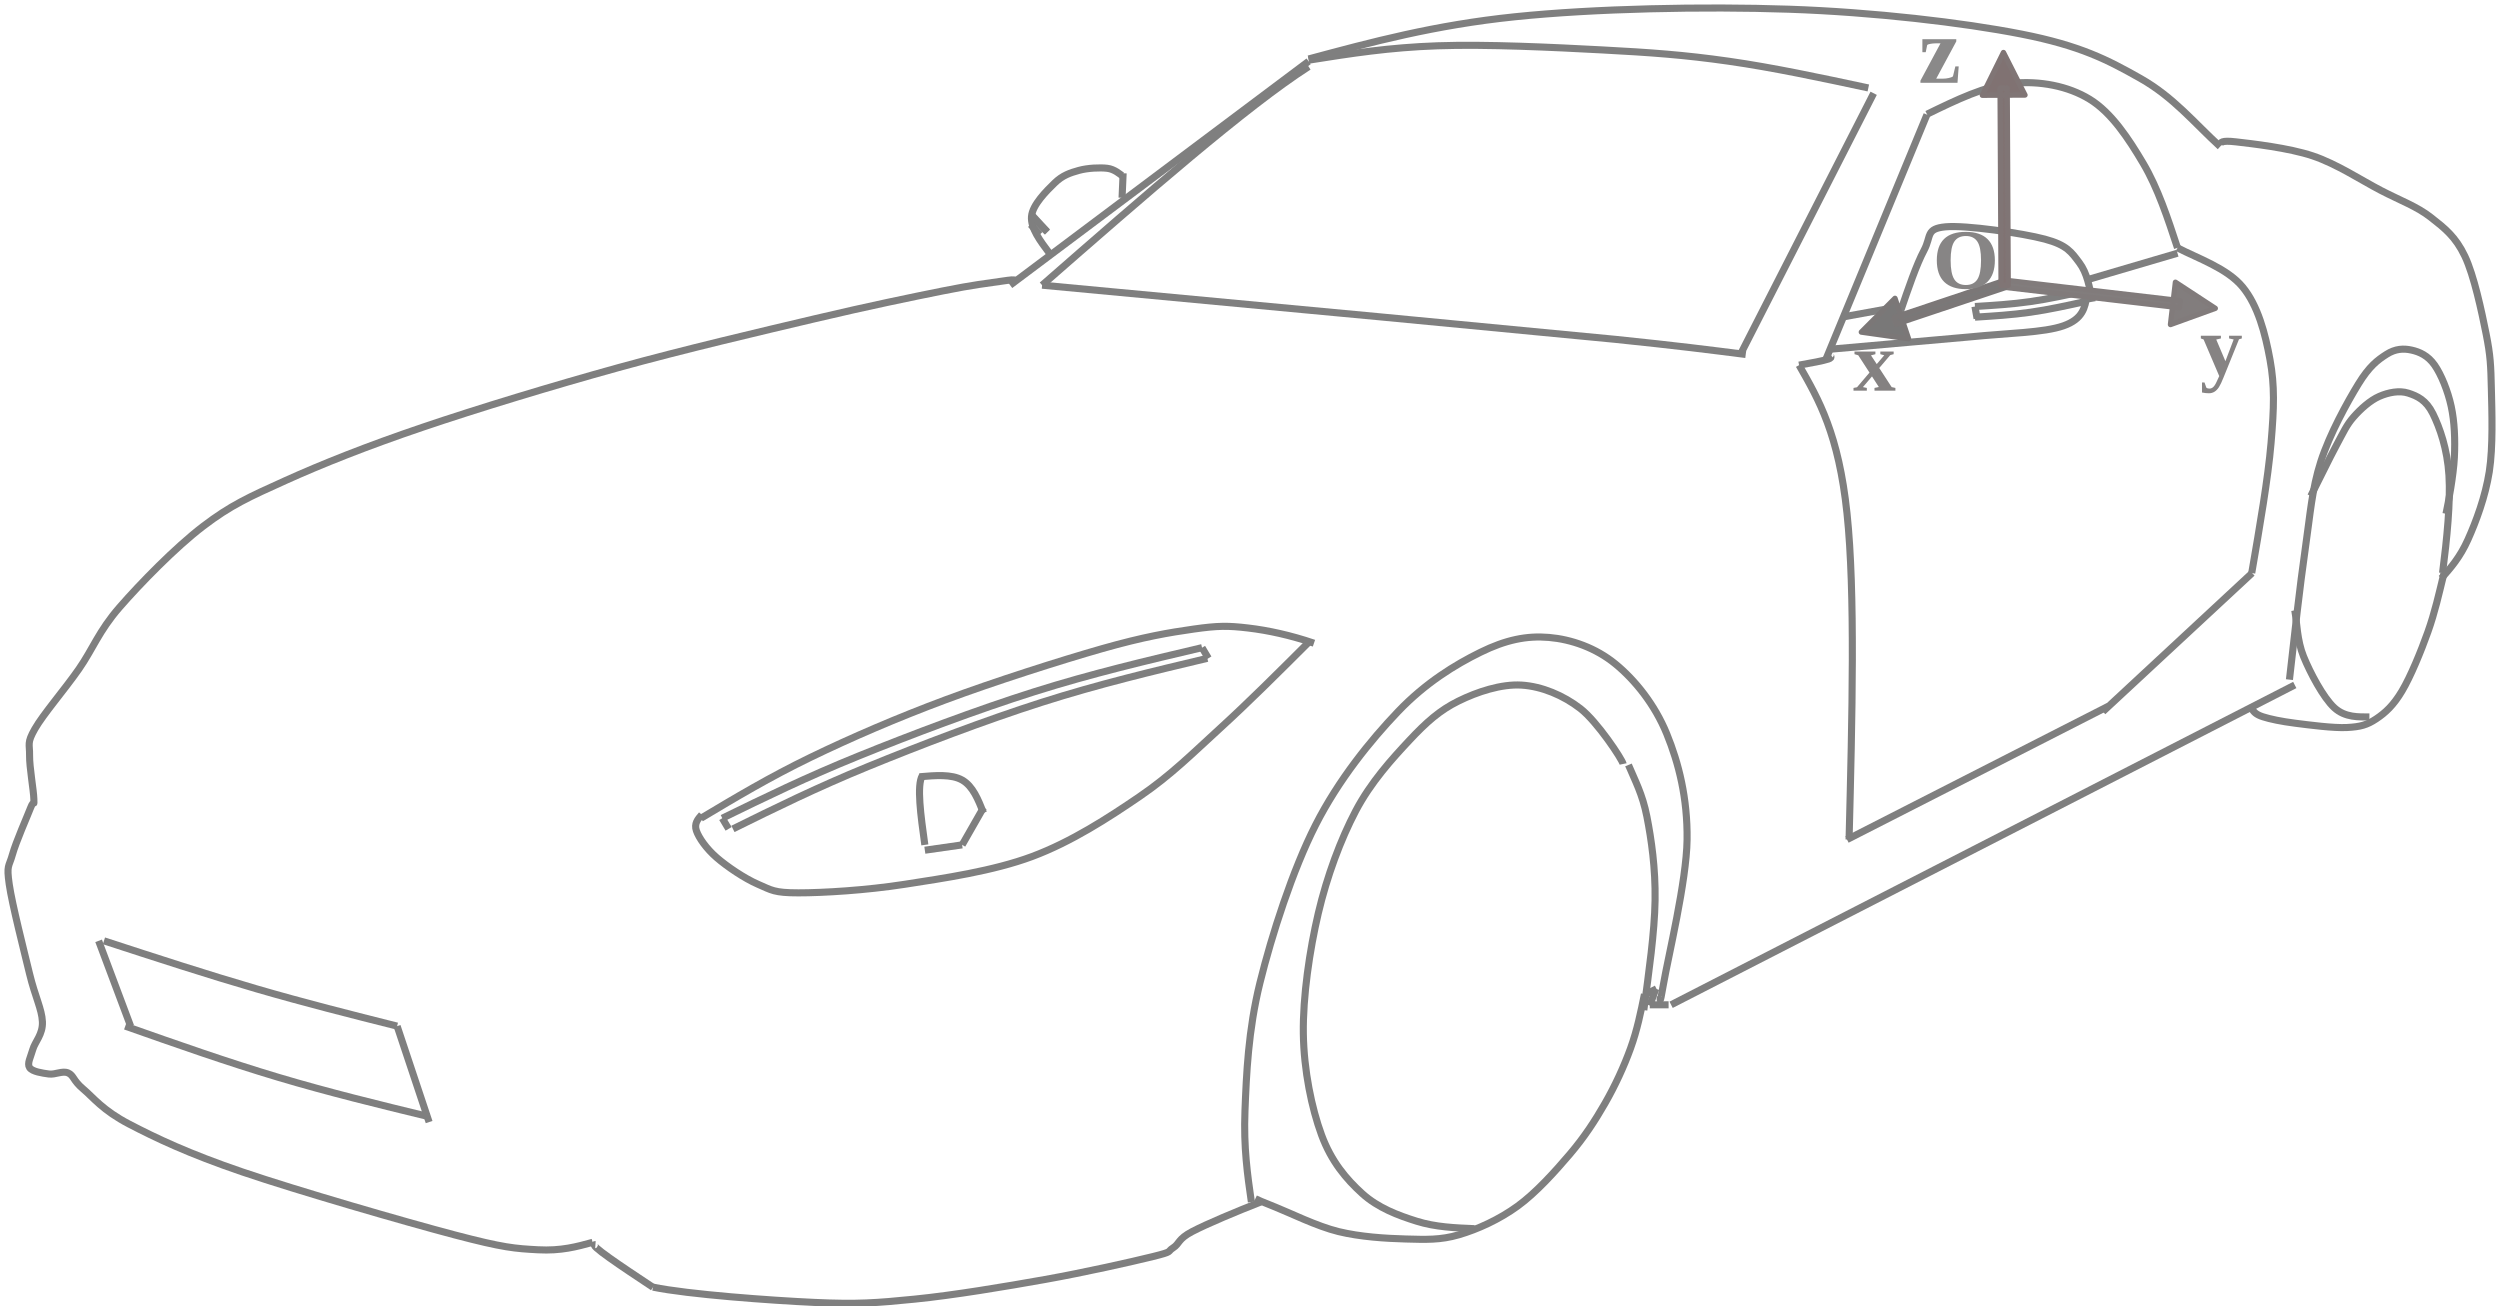
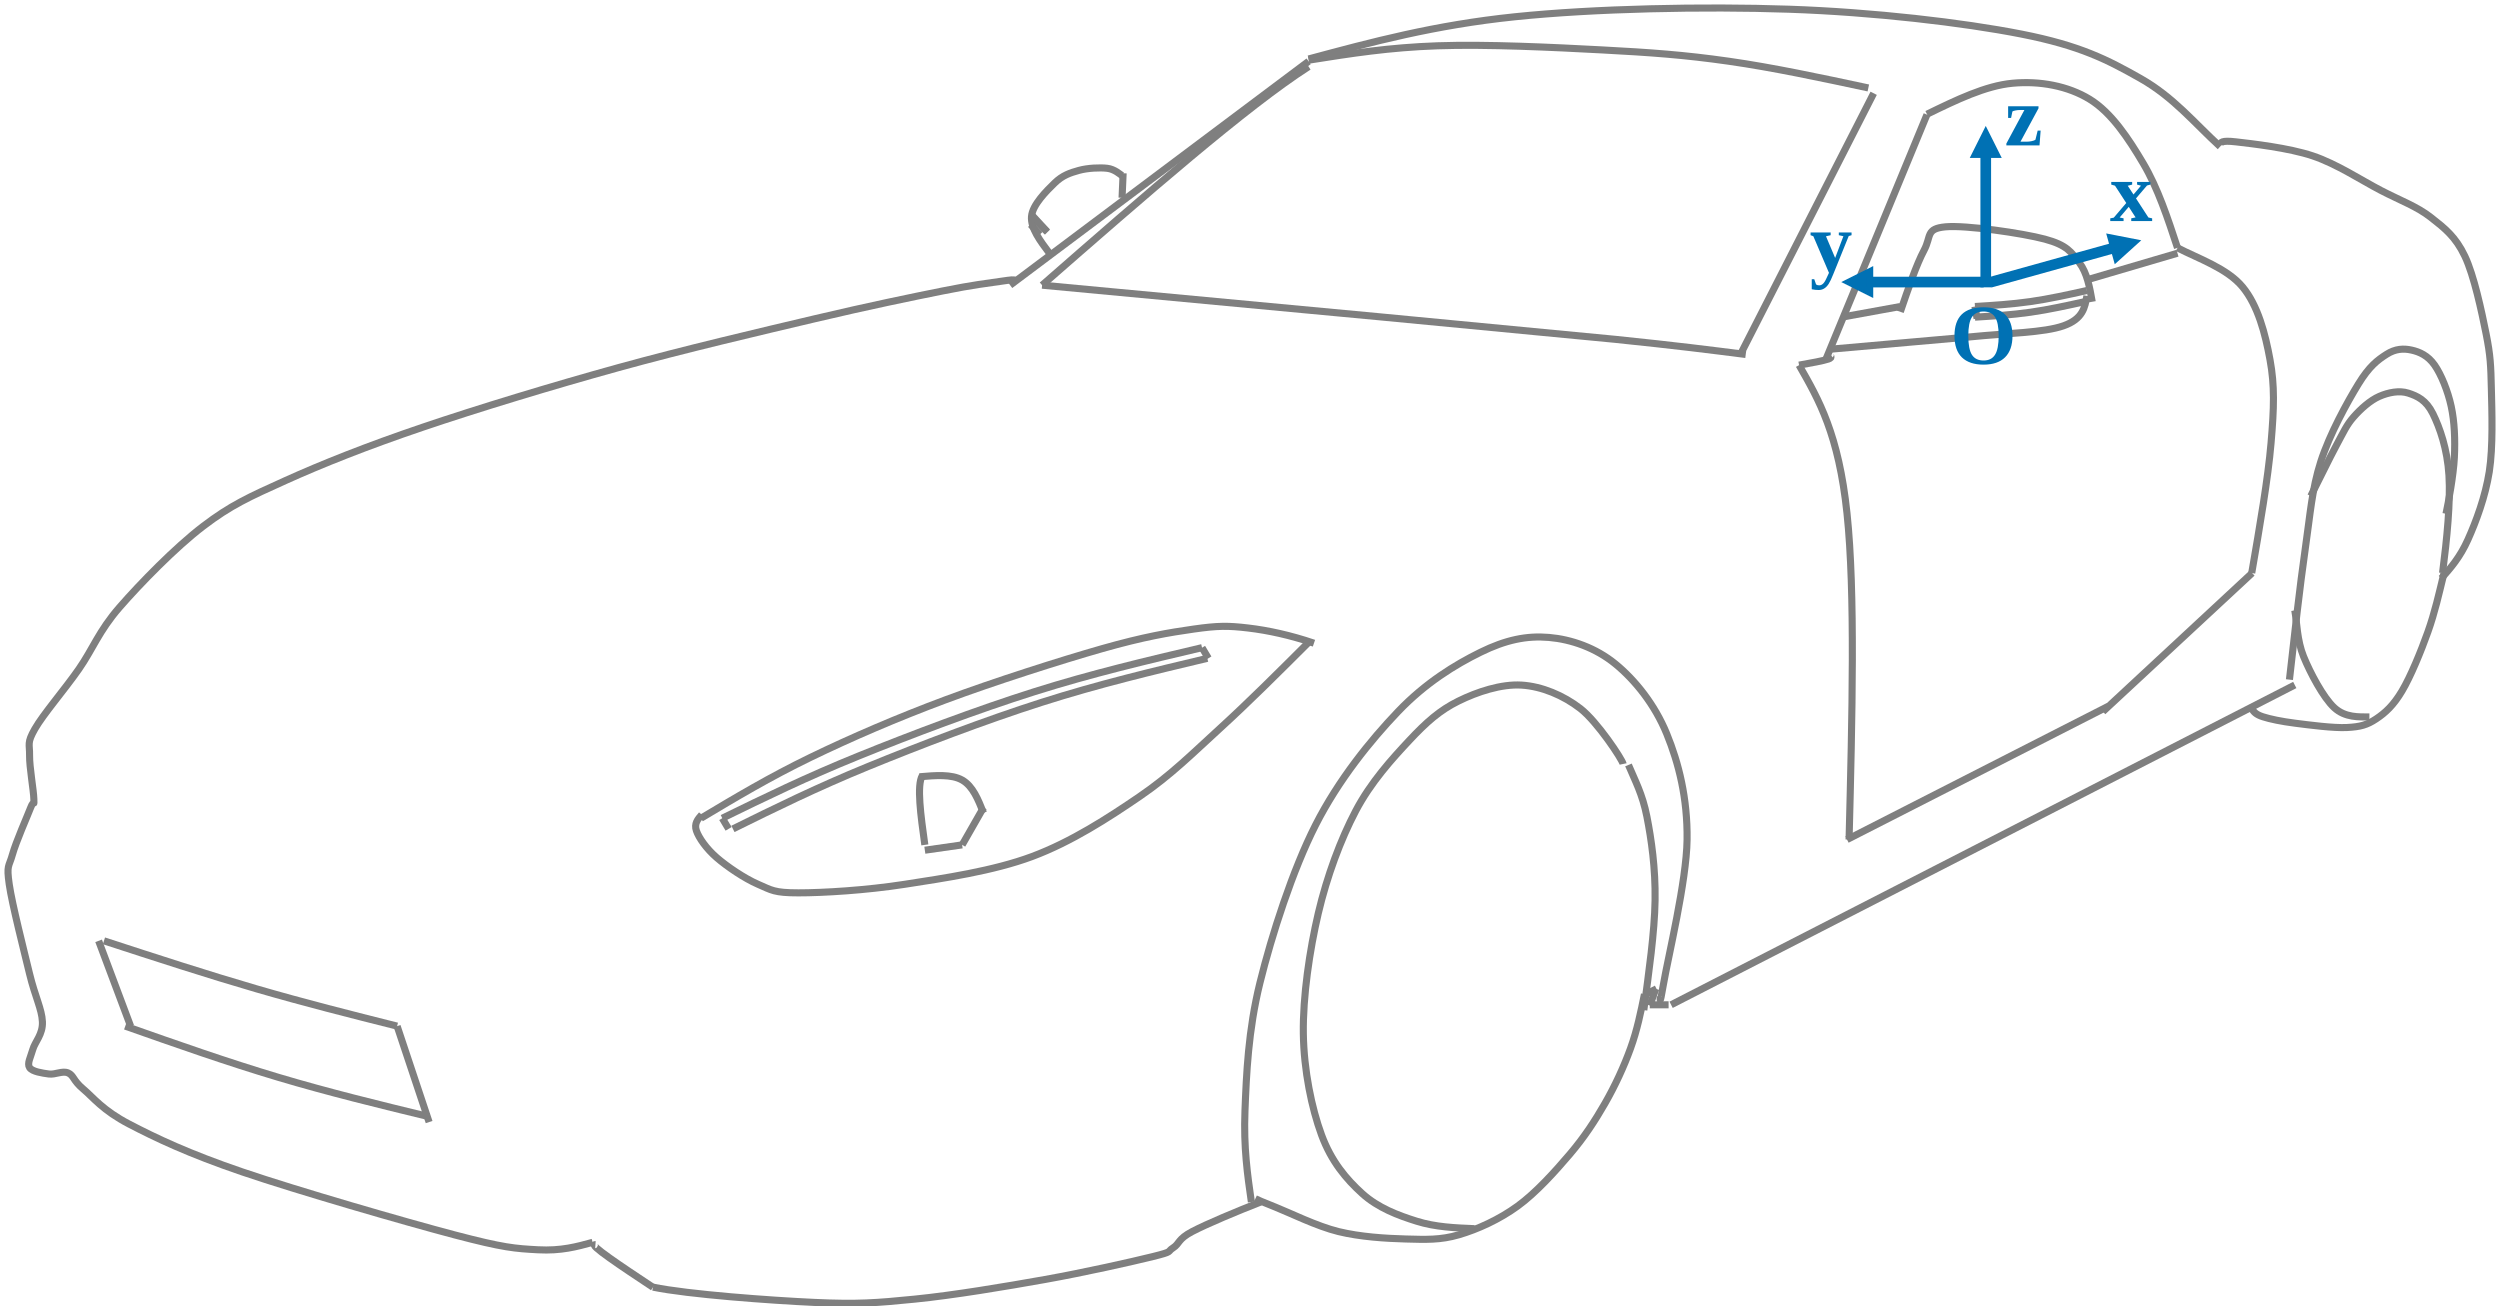
<svg xmlns="http://www.w3.org/2000/svg" width="100%" height="100%" viewBox="0 0 469 245" version="1.1" xml:space="preserve" style="fill-rule:evenodd;clip-rule:evenodd;stroke-miterlimit:8;">
  <g transform="matrix(1,0,0,1,-540,-350)">
    <path d="M651.178,583.061C648.216,583.877 645.253,584.693 640.936,584.46C636.618,584.227 634.51,584.093 625.272,581.662C616.035,579.23 595.685,573.334 585.511,569.87C575.336,566.405 569.211,563.474 564.224,560.876C559.237,558.277 557.497,555.879 555.589,554.28C553.681,552.681 553.849,551.749 552.778,551.282C551.706,550.816 550.368,551.649 549.163,551.482C547.958,551.316 546.05,551.049 545.548,550.283C545.046,549.517 545.749,548.318 546.151,546.885C546.552,545.453 548.058,544.054 547.958,541.689C547.858,539.324 546.586,536.992 545.548,532.695C544.511,528.398 542.268,519.637 541.733,515.906C541.197,512.175 541.666,512.708 542.335,510.31C543.004,507.912 545.08,503.248 545.749,501.516C546.418,499.784 546.385,501.549 546.351,499.917C546.318,498.285 545.515,493.921 545.548,491.723C545.582,489.524 545.013,489.424 546.552,486.726C548.092,484.028 552.142,479.331 554.786,475.534C557.43,471.736 558.534,468.405 562.417,463.942C566.299,459.478 572.893,452.716 578.08,448.752C583.268,444.788 586.682,443.256 593.543,440.158C600.404,437.06 608.839,433.695 619.248,430.165C629.657,426.634 643.714,422.37 655.997,418.972C668.28,415.574 682.806,412.177 692.947,409.778C703.089,407.38 711.054,405.748 716.845,404.582C722.635,403.416 725.413,403.116 727.689,402.783C729.965,402.45 730.065,402.45 730.5,402.583" style="fill:none;stroke:rgb(127,127,127);stroke-width:1.33px;" />
    <path d="M776.5,575.5C772.126,577.206 766.416,579.594 763.678,581.027C760.939,582.46 761.307,583.313 760.071,584.097C758.836,584.882 760.272,584.745 756.265,585.735C752.258,586.724 743.476,588.703 736.029,590.033C728.583,591.364 718.799,593.001 711.586,593.718C704.374,594.434 700.934,594.707 692.753,594.332C684.572,593.957 669.078,592.831 662.5,591.466" style="fill:none;stroke:rgb(127,127,127);stroke-width:1.33px;" />
    <path d="M662.5,591.5C656.401,587.448 650.303,583.397 651.703,583.502" style="fill:none;stroke:rgb(127,127,127);stroke-width:1.33px;" />
    <path d="M848.5,536.5C847.817,539.864 847.133,543.228 845.9,546.641C844.667,550.055 843,553.667 841.1,556.981C839.2,560.295 837.233,563.311 834.5,566.526C831.767,569.74 828.167,573.751 824.7,576.269C821.233,578.788 817.2,580.611 813.7,581.638C810.2,582.666 807.467,582.533 803.7,582.434C799.933,582.334 795.167,582.036 791.1,581.042C787.033,580.047 781.9,577.495 779.3,576.468C776.7,575.441 776.1,575.159 775.5,574.877" style="fill:none;stroke:rgb(127,127,127);stroke-width:1.33px;" />
    <path d="M853.5,538.5L970.5,478.5" style="fill:none;stroke:rgb(127,127,127);stroke-width:1.33px;" />
    <g transform="matrix(1,0,0,-1,848.5,536.64)">
      <path d="M0,0L2.26,1.14" style="fill:none;stroke:rgb(127,127,127);stroke-width:1.33px;" />
    </g>
    <g transform="matrix(-1,-8.74228e-08,-8.74228e-08,1,853.03,538.5)">
      <path d="M0,0L3.53,0" style="fill:none;stroke:rgb(127,127,127);stroke-width:1.33px;" />
    </g>
    <g transform="matrix(1,0,0,-1,849.5,538.64)">
      <path d="M0,0L1.13,3.14" style="fill:none;stroke:rgb(127,127,127);stroke-width:1.33px;" />
    </g>
    <path d="M998.5,457.5C997.556,461.374 996.781,464.879 995.466,468.569C994.152,472.259 992.23,476.921 990.612,479.638C988.994,482.355 987.478,483.73 985.758,484.871C984.039,486.011 982.826,486.347 980.298,486.481C977.77,486.615 973.219,486.011 970.59,485.676C967.961,485.34 965.871,484.904 964.523,484.468C963.174,484.032 962.837,483.546 962.5,483.06" style="fill:none;stroke:rgb(127,127,127);stroke-width:1.33px;" />
    <path d="M998.006,458.5C999.752,456.529 1001.5,454.557 1002.99,451.221C1004.49,447.885 1006.25,443.201 1006.99,438.483C1007.72,433.766 1007.48,427.228 1007.38,422.915C1007.28,418.602 1007.22,416.748 1006.39,412.603C1005.56,408.459 1004.13,401.685 1002.4,398.046C1000.67,394.407 998.638,392.823 996.01,390.767C993.383,388.712 990.323,387.633 986.632,385.712C982.94,383.792 978.384,380.759 973.861,379.242C969.338,377.726 962.387,376.951 959.493,376.614C956.6,376.277 956.55,376.749 956.5,377.221" style="fill:none;stroke:rgb(127,127,127);stroke-width:1.33px;" />
    <path d="M736.869,397.5C735.108,395.157 733.346,392.814 733.511,390.618C733.675,388.423 736.375,385.769 737.857,384.327C739.338,382.885 740.754,382.426 742.401,381.967C744.047,381.509 746.384,381.41 747.734,381.574C749.084,381.738 750.105,382.688 750.5,382.95" style="fill:none;stroke:rgb(127,127,127);stroke-width:1.33px;" />
    <path d="M816.61,580.5C812.948,580.35 809.286,580.2 805.774,579.1C802.263,578.001 798.518,576.601 795.541,573.902C792.565,571.202 789.756,567.903 787.917,562.904C786.077,557.905 784.606,550.84 784.506,543.909C784.405,536.977 785.676,528.279 787.315,521.314C788.953,514.349 791.495,507.517 794.337,502.118C797.18,496.72 801.16,492.354 804.37,488.922C807.58,485.489 810.088,483.256 813.6,481.523C817.111,479.79 821.626,478.291 825.438,478.524C829.251,478.757 833.297,480.457 836.474,482.923C839.651,485.389 844.316,492.437 844.5,493.321" style="fill:none;stroke:rgb(127,127,127);stroke-width:1.33px;" />
    <path d="M848.38,539.5C849.324,532.304 850.396,524.974 850.492,518.921C850.588,512.868 849.788,507.421 848.956,503.184C848.124,498.947 846.716,496.409 845.5,493.5" style="fill:none;stroke:rgb(127,127,127);stroke-width:1.33px;" />
    <path d="M774.761,575.5C774.025,570.383 773.289,565.266 773.556,558.41C773.824,551.554 774.159,543.307 776.368,534.365C778.577,525.423 782.493,513.235 786.811,504.756C791.128,496.277 797.119,488.891 802.274,483.493C807.428,478.094 813.018,474.683 817.737,472.365C822.456,470.046 826.372,469.218 830.59,469.582C834.807,469.947 839.359,471.537 843.041,474.55C846.722,477.564 850.438,482.168 852.68,487.666C854.923,493.164 856.596,499.722 856.496,507.538C856.396,515.354 852.915,529.662 852.078,534.564C851.241,539.466 851.475,536.948 851.475,536.948" style="fill:none;stroke:rgb(127,127,127);stroke-width:1.33px;" />
    <path d="M984.5,484.5C982.544,484.484 979.971,484.66 977.912,482.769C975.853,480.878 973.382,476.199 972.147,473.154C970.912,470.109 970.912,466.744 970.5,464.5" style="fill:none;stroke:rgb(127,127,127);stroke-width:1.33px;" />
    <path d="M969.5,477.5C970.479,468.742 971.458,459.984 972.437,453.17C973.416,446.356 973.71,441.802 975.374,436.617C977.038,431.432 980.367,425.416 982.423,422.059C984.479,418.702 986.045,417.539 987.709,416.475C989.373,415.411 990.907,415.345 992.408,415.677C993.909,416.01 995.476,416.708 996.716,418.469C997.956,420.231 999.228,423.355 999.848,426.247C1000.47,429.139 1000.6,432.463 1000.44,435.82C1000.27,439.177 999.343,444.179 998.869,446.389" style="fill:none;stroke:rgb(127,127,127);stroke-width:1.33px;" />
    <path d="M998.221,457.5C999.058,450.96 999.728,444.183 999.427,439.201C999.125,434.22 997.685,430.188 996.412,427.612C995.139,425.037 993.464,424.291 991.789,423.749C990.115,423.207 988.071,423.614 986.363,424.359C984.655,425.105 982.879,426.697 981.539,428.222C980.199,429.747 979.664,431.035 978.324,433.508C976.984,435.982 974.639,440.845 973.5,443.064" style="fill:none;stroke:rgb(127,127,127);stroke-width:1.33px;" />
    <path d="M886.5,507.5L935.5,482.5" style="fill:none;stroke:rgb(127,127,127);stroke-width:1.33px;" />
    <path d="M934.5,483.5L962.5,457.5" style="fill:none;stroke:rgb(127,127,127);stroke-width:1.33px;" />
    <path d="M962.423,457.5C963.949,448.654 965.475,439.807 966.047,433.14C966.619,426.472 966.746,422.379 965.856,417.494C964.966,412.608 963.599,407.327 960.707,403.828C957.814,400.329 952.362,398.497 948.5,396.5" style="fill:none;stroke:rgb(127,127,127);stroke-width:1.33px;" />
    <path d="M948.5,396.5C946.659,390.901 944.818,385.302 942.073,380.656C939.328,376.01 936.114,371.129 932.03,368.622C927.946,366.115 922.657,365.146 917.568,365.614C912.48,366.082 906.99,368.756 901.5,371.43" style="fill:none;stroke:rgb(127,127,127);stroke-width:1.33px;" />
    <path d="M882.5,417.5L901.5,371.5" style="fill:none;stroke:rgb(127,127,127);stroke-width:1.33px;" />
    <path d="M883.5,415.5L909.5,413.208C916.767,412.479 923.433,412.41 927.1,411.125C930.767,409.84 931.133,407.67 931.5,405.5" style="fill:none;stroke:rgb(127,127,127);stroke-width:1.33px;" />
    <path d="M896.5,408.5C898.017,404.058 899.534,399.616 900.95,396.958C902.365,394.299 901.219,392.9 904.994,392.551C908.77,392.201 919.421,393.74 923.601,394.859C927.781,395.978 928.59,397.307 930.073,399.266C931.556,401.225 932.028,403.918 932.5,406.611" style="fill:none;stroke:rgb(127,127,127);stroke-width:1.33px;" />
    <path d="M931.5,402.5L948.5,397.5" style="fill:none;stroke:rgb(127,127,127);stroke-width:1.33px;" />
    <path d="M735.5,403.5C754.7,386.717 773.9,369.933 785.5,362.5" style="fill:none;stroke:rgb(127,127,127);stroke-width:1.33px;" />
    <path d="M785.5,361.291C793.517,360.021 800.533,358.911 809.7,358.59C818.867,358.268 831.4,358.879 840.5,359.361C849.6,359.844 855.967,360.294 864.3,361.484C872.633,362.673 881.567,364.587 890.5,366.5" style="fill:none;stroke:rgb(127,127,127);stroke-width:1.33px;" />
    <path d="M866.5,416.5L891.5,367.5" style="fill:none;stroke:rgb(127,127,127);stroke-width:1.33px;" />
    <path d="M729.5,403.5L785.5,361.5" style="fill:none;stroke:rgb(127,127,127);stroke-width:1.33px;" />
    <path d="M956.5,377.5C951.634,373.052 947.764,368.233 941.552,364.715C935.341,361.198 930.226,358.56 919.231,356.395C908.236,354.23 891.428,352.269 875.584,351.727C859.74,351.186 839.178,351.592 824.164,353.148C809.15,354.704 797.325,357.883 785.5,361.062" style="fill:none;stroke:rgb(127,127,127);stroke-width:1.33px;" />
    <g transform="matrix(-1,-8.74228e-08,-8.74228e-08,1,750.7,382.5)">
      <path d="M0,0L0.2,4.6" style="fill:none;stroke:rgb(127,127,127);stroke-width:1.33px;" />
    </g>
    <path d="M910.5,407.5C913.95,407.288 917.4,407.077 920.9,406.577C924.4,406.077 927.95,405.289 931.5,404.5" style="fill:none;stroke:rgb(127,127,127);stroke-width:1.33px;" />
    <path d="M910.5,409.5C913.95,409.288 917.4,409.077 920.9,408.577C924.4,408.077 927.95,407.289 931.5,406.5" style="fill:none;stroke:rgb(127,127,127);stroke-width:1.33px;" />
    <path d="M736.436,393.455L733.563,390.335" style="fill:none;stroke:rgb(127,127,127);stroke-width:1.33px;" />
    <path d="M733.5,390.5L736.5,393.554" style="fill:none;stroke:rgb(127,127,127);stroke-width:1.33px;" />
    <path d="M671.5,503.5C677.956,499.642 684.411,495.784 692.064,492.079C699.718,488.374 708.303,484.669 717.42,481.27C726.538,477.871 739.016,473.894 746.769,471.685C754.522,469.475 759.38,468.659 763.939,468.014C768.498,467.368 770.362,467.368 774.122,467.81C777.882,468.251 782.108,469.169 786.5,470.665" style="fill:none;stroke:rgb(127,127,127);stroke-width:1.33px;" />
    <path d="M785.5,470.5C779.867,476.124 774.234,481.748 768.95,486.568C763.666,491.389 759.678,495.406 753.796,499.423C747.913,503.44 741.001,507.926 733.656,510.671C726.312,513.416 717.04,514.755 709.728,515.893C702.417,517.031 694.375,517.5 689.788,517.5C685.202,517.5 684.77,516.998 682.211,515.893C679.652,514.789 676.362,512.546 674.435,510.872C672.507,509.198 671.111,507.19 670.646,505.85C670.181,504.511 670.912,503.674 671.643,502.838" style="fill:none;stroke:rgb(127,127,127);stroke-width:1.33px;" />
    <path d="M886.887,507.5C887.474,484.31 888.061,461.121 886.496,446.287C884.932,431.454 881.216,424.977 877.5,418.5" style="fill:none;stroke:rgb(127,127,127);stroke-width:1.33px;" />
    <path d="M877.5,418.5C879.761,418.095 882.023,417.691 883.009,417.357C883.995,417.024 883.145,416.691 883.417,416.5" style="fill:none;stroke:rgb(127,127,127);stroke-width:1.33px;" />
    <path d="M885.5,409.5L896.5,407.5" style="fill:none;stroke:rgb(127,127,127);stroke-width:1.33px;" />
    <path d="M735.5,403.5L798.386,409.391L842.989,413.656C854.508,414.841 861.004,415.671 867.5,416.5" style="fill:none;stroke:rgb(127,127,127);stroke-width:1.33px;" />
    <path d="M910.5,407.5L910.9,409.755" style="fill:none;stroke:rgb(127,127,127);stroke-width:1.33px;" />
    <path d="M735.074,393.99L733.351,392.118" style="fill:none;stroke:rgb(127,127,127);stroke-width:1.33px;" />
    <path d="M677.5,505.5C685.315,501.643 693.13,497.785 702.786,493.827C712.443,489.869 724.821,485.139 735.44,481.752C746.059,478.364 756.279,475.932 766.5,473.5" style="fill:none;stroke:rgb(127,127,127);stroke-width:1.33px;" />
    <path d="M675.5,503.5C683.403,499.643 691.305,495.785 701.071,491.827C710.836,487.869 723.352,483.139 734.091,479.752C744.829,476.364 755.164,473.932 765.5,471.5" style="fill:none;stroke:rgb(127,127,127);stroke-width:1.33px;" />
    <path d="M766.688,473.491L765.5,471.5" style="fill:none;stroke:rgb(127,127,127);stroke-width:1.33px;" />
    <path d="M676.688,505.491L675.5,503.5" style="fill:none;stroke:rgb(127,127,127);stroke-width:1.33px;" />
    <path d="M713.5,508.5C712.728,502.922 711.956,497.343 713.025,495.5" style="fill:none;stroke:rgb(127,127,127);stroke-width:1.33px;" />
    <path d="M713.5,509.5L720.5,508.5" style="fill:none;stroke:rgb(127,127,127);stroke-width:1.33px;" />
    <path d="M720.5,508.5L724.5,501.5" style="fill:none;stroke:rgb(127,127,127);stroke-width:1.33px;" />
    <path d="M724.5,502.5C723.5,499.984 722.5,497.467 720.5,496.337C718.5,495.207 715.5,495.464 712.5,495.721" style="fill:none;stroke:rgb(127,127,127);stroke-width:1.33px;" />
    <path d="M620.5,560.5L614.5,542.5" style="fill:none;stroke:rgb(127,127,127);stroke-width:1.33px;" />
    <path d="M564.5,542.5L558.5,526.5" style="fill:none;stroke:rgb(127,127,127);stroke-width:1.33px;" />
    <path d="M559.5,526.5C569.217,529.667 578.933,532.833 588.1,535.5C597.267,538.167 605.883,540.333 614.5,542.5" style="fill:none;stroke:rgb(127,127,127);stroke-width:1.33px;" />
    <path d="M563.5,542.5C573.1,545.883 582.701,549.267 592.201,552.1C601.701,554.933 611.1,557.217 620.5,559.5" style="fill:none;stroke:rgb(127,127,127);stroke-width:1.33px;" />
-     <g transform="matrix(1,0,0,1,27.1884,-65.3185)">
-       <path d="M888.577,467.838L921.857,471.726L921.703,473.051L888.423,469.162L888.577,467.838ZM920.92,468.261L928.402,473.162L919.991,476.207L920.92,468.261Z" style="fill:rgb(130,125,125);fill-rule:nonzero;stroke:rgb(129,123,123);stroke-width:1px;stroke-linejoin:round;stroke-miterlimit:2;" />
-     </g>
-     <g transform="matrix(-1,-8.74228e-08,-8.74228e-08,1,915.905,403.347)">
-       <path d="M0.212,-0.632L20.61,6.204L20.186,7.468L-0.212,0.632L0.212,-0.632ZM20.405,2.62L26.719,8.955L17.862,10.205L20.405,2.62Z" style="fill:rgb(121,120,120);fill-rule:nonzero;stroke:rgb(123,119,119);stroke-width:1px;stroke-linejoin:round;stroke-miterlimit:2;" />
-     </g>
-     <g transform="matrix(1,0,0,1,28.3489,-65.6501)">
-       <path d="M887.058,469.199L886.868,432.17L888.201,432.163L888.392,469.192L887.058,469.199ZM883.541,433.521L887.5,425.5L891.541,433.479L883.541,433.521Z" style="fill:rgb(128,114,114);fill-rule:nonzero;stroke:rgb(128,117,117);stroke-width:1px;stroke-linejoin:round;stroke-miterlimit:2;" />
-     </g>
-     <g transform="matrix(1,0,0,1,887.655,423.29)">
-       <text x="0px" y="0px" style="font-family:'TimesNewRomanPS-BoldMT', 'Times New Roman', serif;font-weight:700;font-size:16px;fill:rgb(132,129,129);">x</text>
-     </g>
-     <g transform="matrix(1,0,0,1,952.722,420.323)">
-       <text x="0px" y="0px" style="font-family:'TimesNewRomanPS-BoldMT', 'Times New Roman', serif;font-weight:700;font-size:16px;fill:rgb(134,131,131);">y</text>
-     </g>
-     <g transform="matrix(1.11514,0,0,1.11514,899.925,365.539)">
-       <text x="0px" y="0px" style="font-family:'TimesNewRomanPS-BoldMT', 'Times New Roman', serif;font-weight:700;font-size:16px;fill:rgb(138,137,137);">z</text>
-     </g>
-     <g transform="matrix(1,0,0,1,902.565,404.09)">
-       <text x="0px" y="0px" style="font-family:'TimesNewRomanPS-BoldMT', 'Times New Roman', serif;font-weight:700;font-size:16px;fill:rgb(135,133,133);">O</text>
+     <g id="Coordinate-system" transform="matrix(1,0,0,1,81.6422,54.0131)">
+       <g id="double-arrow-blue" transform="matrix(3.08127e-17,-0.0509996,1,-4.58879e-17,354.005,370.548)">
+         <g transform="matrix(-8.9977e-16,1,-19.608,6.04175e-16,1462,104.352)">
+           <path d="M369.528,29.625L372.528,23.625L375.528,29.625L369.528,29.625Z" style="fill:rgb(0,113,180);" />
+           <path d="M372.528,53.91L372.528,28.425" style="fill:none;stroke:rgb(0,113,180);stroke-width:2px;stroke-linejoin:round;stroke-miterlimit:1.5;" />
+         </g>
+       </g>
+       <g id="double-arrow-blue1" transform="matrix(0.0479239,-0.0174429,0.34202,0.939693,649.095,-92.072)">
+         <g transform="matrix(18.4255,0.34202,-6.70633,0.939693,-6116.87,299.42)">
+           <path d="M395.119,43.794L401.704,45.076L396.728,49.574L395.119,43.794Z" style="fill:rgb(0,113,180);" />
+           <path d="M373.298,52.98C373.298,52.98 389.031,48.602 397.08,46.363" style="fill:none;stroke:rgb(0,113,180);stroke-width:2px;stroke-linejoin:round;stroke-miterlimit:1.5;" />
+         </g>
+       </g>
+       <g id="double-arrow-blue2" transform="matrix(-0.050891,0.00332617,-0.0652195,-0.997871,882.257,823.414)">
+         <g transform="matrix(-19.5663,-0.0652195,1.27882,-0.997871,7619.63,553.95)">
+           <path d="M351.416,55.912L345.416,52.912L351.416,49.912L351.416,55.912Z" style="fill:rgb(0,113,180);" />
+           <path d="M372.134,52.912L350.216,52.912" style="fill:none;stroke:rgb(0,113,180);stroke-width:2px;stroke-linejoin:round;stroke-miterlimit:1.5;" />
+         </g>
+       </g>
+       <g transform="matrix(1,0,0,1,854.179,337.462)">
+         <g transform="matrix(16,0,0,16,8,0)">
+                 </g>
+         <text x="0px" y="0px" style="font-family:'TimesNewRomanPS-BoldMT', 'Times New Roman';font-weight:700;font-size:16px;fill:rgb(0,113,180);">x</text>
+       </g>
+       <g transform="matrix(1.11514,0,0,1.11514,834.438,323.264)">
+         <g transform="matrix(14.348,0,0,14.348,6.36831,0)">
+                 </g>
+         <text x="0px" y="0px" style="font-family:'TimesNewRomanPS-BoldMT', 'Times New Roman';font-weight:700;font-size:14.348px;fill:rgb(0,113,180);">z</text>
+       </g>
+       <g transform="matrix(1,0,0,1,797.866,346.94)">
+         <g transform="matrix(16,0,0,16,8,0)">
+                 </g>
+         <text x="0px" y="0px" style="font-family:'TimesNewRomanPS-BoldMT', 'Times New Roman';font-weight:700;font-size:16px;fill:rgb(0,113,180);">y</text>
+       </g>
+       <g transform="matrix(1.12889,0,0,1.12889,824.242,364.234)">
+         <text x="0px" y="0px" style="font-family:'TimesNewRomanPS-BoldMT', 'Times New Roman';font-weight:700;font-size:14.173px;fill:rgb(0,113,180);">O</text>
+       </g>
    </g>
  </g>
</svg>
